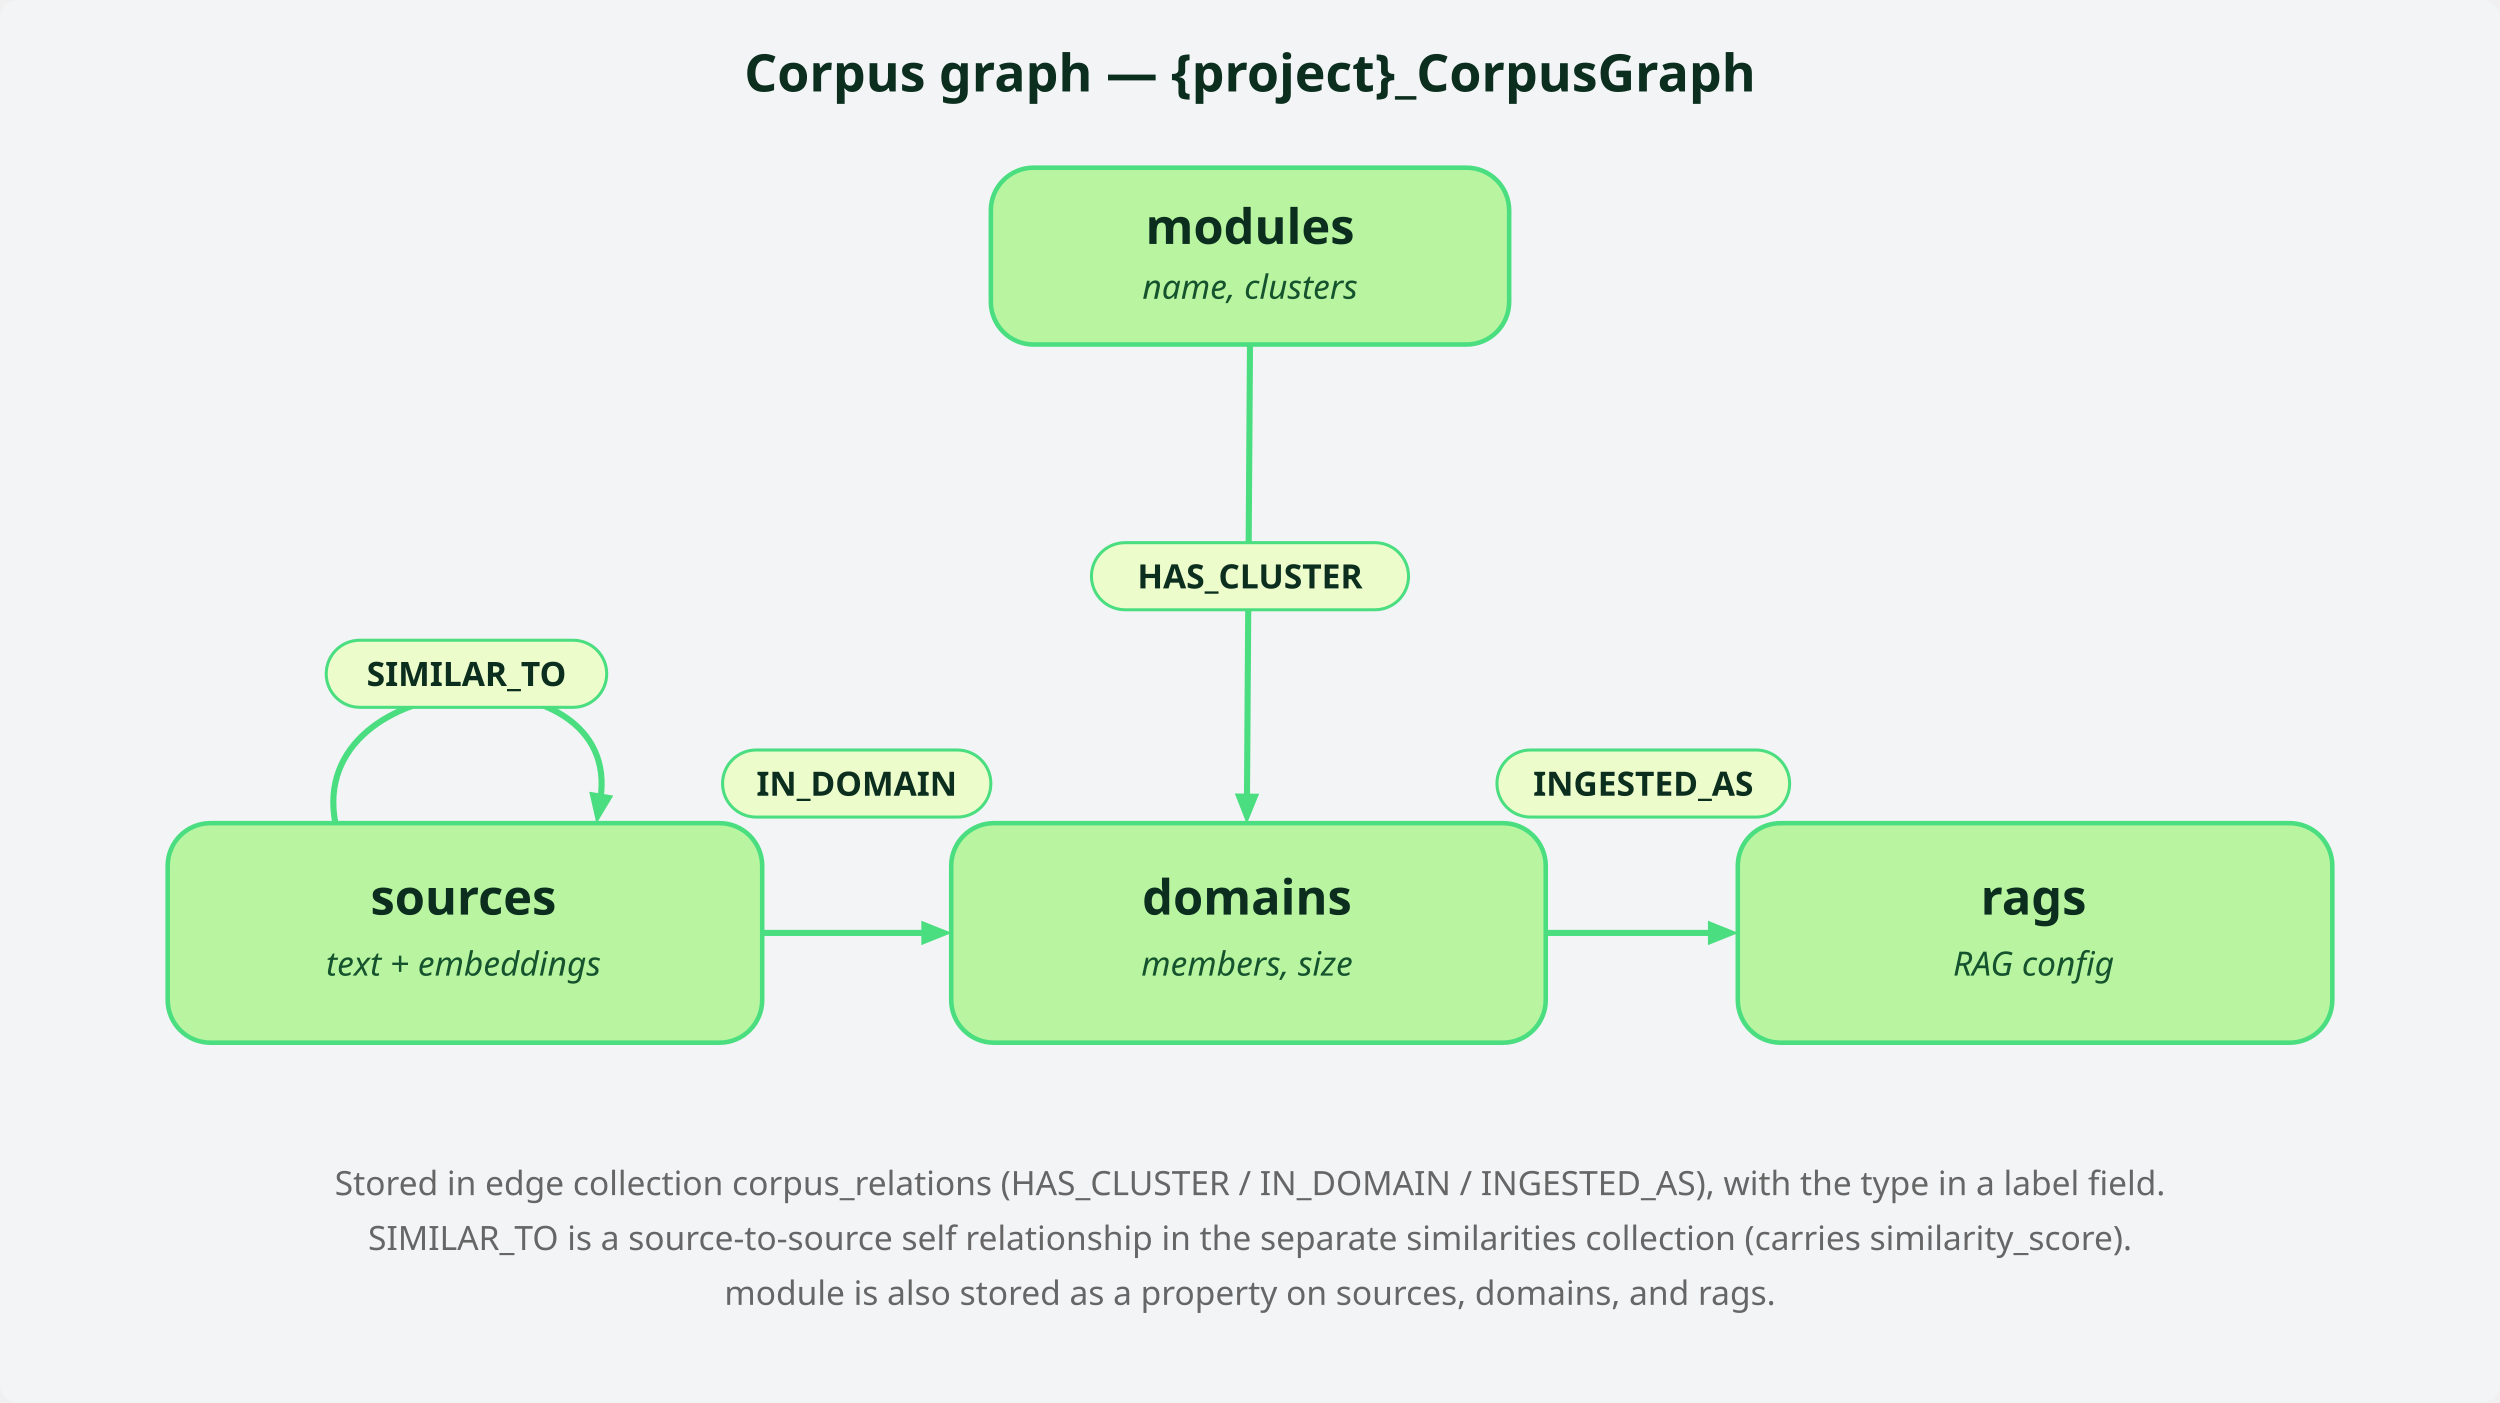
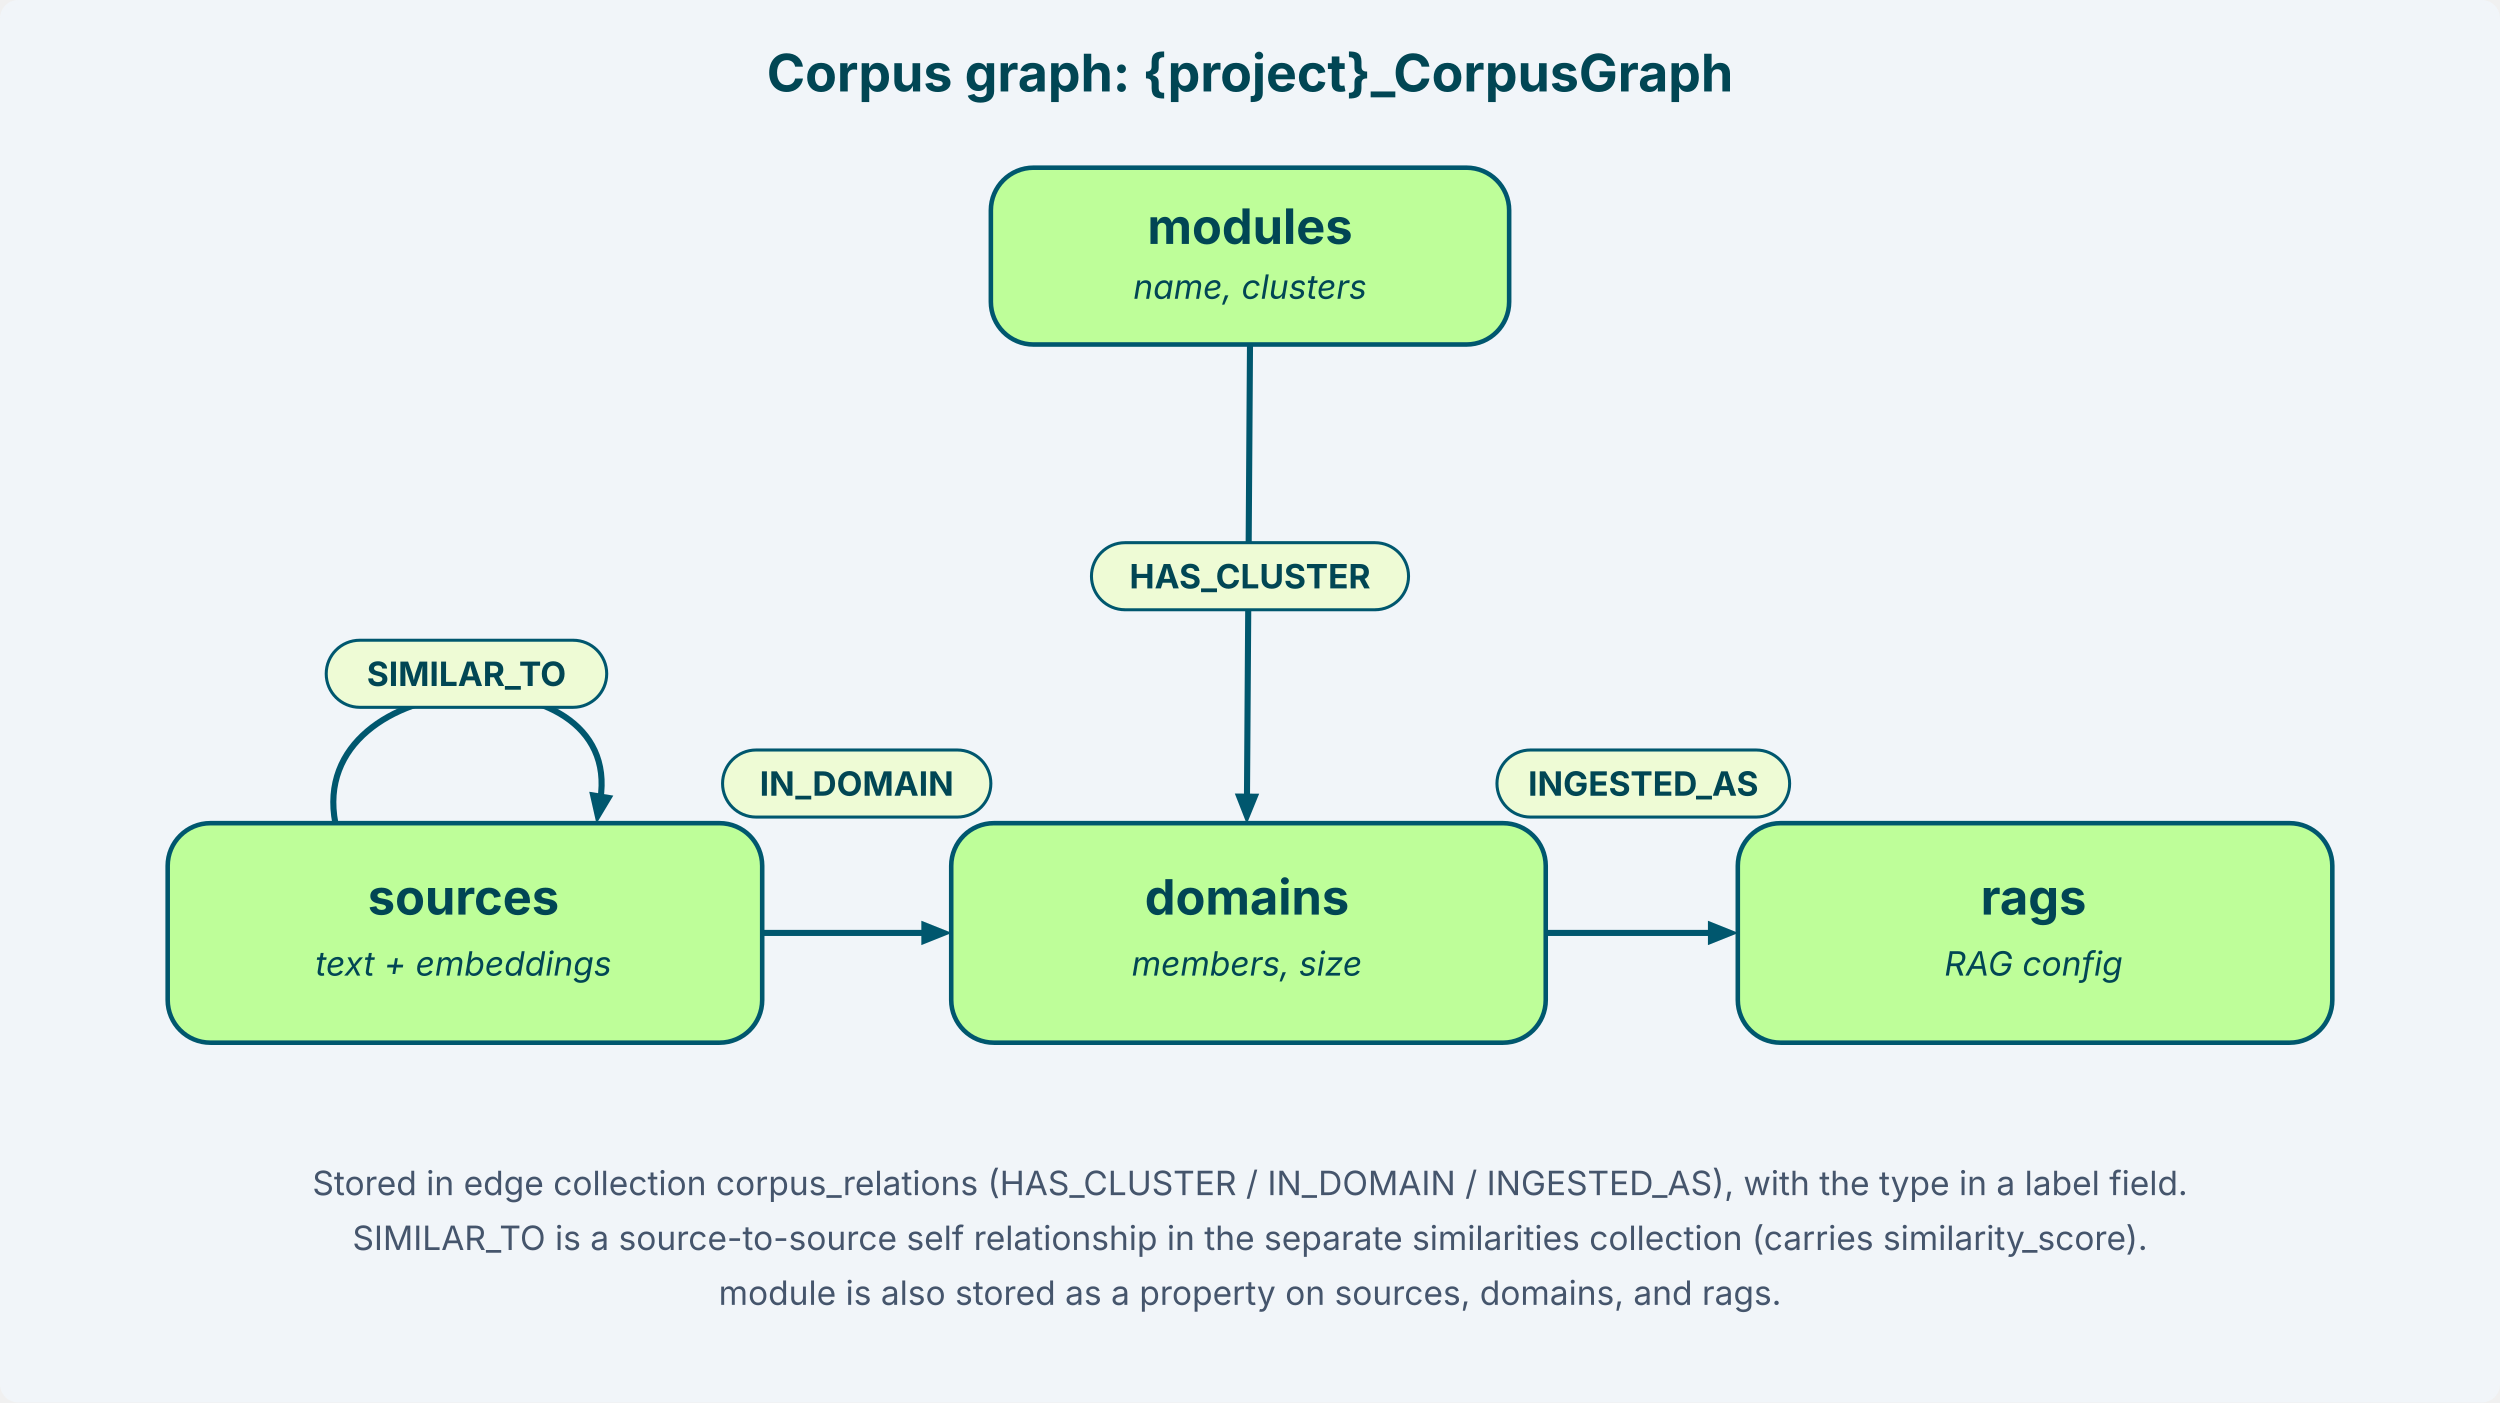
<svg xmlns="http://www.w3.org/2000/svg" viewBox="0 0 820 460" width="820" height="460">
  <style>
-     .agcorp text { font-family: sans-serif; }
-     .agcorp .vtx { fill: #b9f5a0; stroke: #4ade80; stroke-width: 1.5; }
-     .agcorp .card:hover .vtx { fill: #ffffff; stroke: #22c55e; }
-     .agcorp .vtitle { font-size: 16px; font-weight: bold; fill: #0b2e1e; }
-     .agcorp .vsub { font-size: 11px; font-style: italic; fill: #14532d; }
-     .agcorp .elabel { font-size: 11px; font-weight: bold; fill: #0b2e1e; }
-     .agcorp .ebadge { fill: #ecfccb; stroke: #4ade80; stroke-width: 1; }
-     .agcorp .note { font-size: 11px; fill: #666; }
+     .agcorp text { font-family: Inter, -apple-system, BlinkMacSystemFont, 'Segoe UI', Helvetica, Arial, sans-serif; }
+     .agcorp .vtx { fill: #befe99; stroke: #00576e; stroke-width: 1.5; }
+     .agcorp .card:hover .vtx { fill: #ffffff; stroke: #00576e; }
+     .agcorp .vtitle { font-size: 16px; font-weight: bold; fill: #014654; }
+     .agcorp .vsub { font-size: 11px; font-style: italic; fill: #014654; }
+     .agcorp .elabel { font-size: 11px; font-weight: bold; fill: #014654; }
+     .agcorp .ebadge { fill: #eefbd5; stroke: #00576e; stroke-width: 1; }
+     .agcorp .note { font-size: 11px; fill: #45556c; }
  </style>
  <defs>
    <marker id="agc-arrow" markerWidth="10" markerHeight="8" refX="2" refY="4" orient="auto" markerUnits="userSpaceOnUse">
-       <polygon points="0 0,10 4,0 8" fill="#4ade80" />
+       <polygon points="0 0,10 4,0 8" fill="#00576e" />
    </marker>
  </defs>
  <g class="agcorp">
-     <rect width="820" height="460" fill="#f3f4f6" rx="6" />
-     <text x="410" y="30" text-anchor="middle" font-size="17" font-weight="bold" fill="#0b2e1e">Corpus graph — {project}_CorpusGraph</text>
+     <rect width="820" height="460" fill="#f1f5f9" rx="6" />
+     <text x="410" y="30" text-anchor="middle" font-size="17" font-weight="bold" fill="#014654">Corpus graph: {project}_CorpusGraph</text>
    <g class="card">
      <rect class="vtx" x="325" y="55" width="170" height="58" rx="14" />
      <text class="vtitle" x="410" y="80" text-anchor="middle">modules</text>
      <text class="vsub" x="410" y="98" text-anchor="middle">name, clusters</text>
    </g>
    <g class="card">
      <rect class="vtx" x="55" y="270" width="195" height="72" rx="14" />
      <text class="vtitle" x="152" y="300" text-anchor="middle">sources</text>
      <text class="vsub" x="152" y="320" text-anchor="middle">text + embeddings</text>
    </g>
    <g class="card">
      <rect class="vtx" x="312" y="270" width="195" height="72" rx="14" />
      <text class="vtitle" x="409" y="300" text-anchor="middle">domains</text>
      <text class="vsub" x="409" y="320" text-anchor="middle">members, size</text>
    </g>
    <g class="card">
      <rect class="vtx" x="570" y="270" width="195" height="72" rx="14" />
      <text class="vtitle" x="667" y="300" text-anchor="middle">rags</text>
      <text class="vsub" x="667" y="320" text-anchor="middle">RAG config</text>
    </g>
-     <path d="M 410 113 L 409 262.3" stroke="#4ade80" stroke-width="2" fill="none" marker-end="url(#agc-arrow)" />
+     <path d="M 410 113 L 409 262.3" stroke="#00576e" stroke-width="2" fill="none" marker-end="url(#agc-arrow)" />
    <rect class="ebadge" x="358" y="178" width="104" height="22" rx="11" />
    <text class="elabel" x="410" y="193" text-anchor="middle">HAS_CLUSTER</text>
-     <path d="M 250 306 L 304.2 306" stroke="#4ade80" stroke-width="2" fill="none" marker-end="url(#agc-arrow)" />
+     <path d="M 250 306 L 304.2 306" stroke="#00576e" stroke-width="2" fill="none" marker-end="url(#agc-arrow)" />
    <rect class="ebadge" x="237" y="246" width="88" height="22" rx="11" />
    <text class="elabel" x="281" y="261" text-anchor="middle">IN_DOMAIN</text>
-     <path d="M 507 306 L 562.2 306" stroke="#4ade80" stroke-width="2" fill="none" marker-end="url(#agc-arrow)" />
+     <path d="M 507 306 L 562.2 306" stroke="#00576e" stroke-width="2" fill="none" marker-end="url(#agc-arrow)" />
    <rect class="ebadge" x="491" y="246" width="96" height="22" rx="11" />
    <text class="elabel" x="539" y="261" text-anchor="middle">INGESTED_AS</text>
-     <path d="M 110 270 C 100 218, 204.9 212.3, 196.9 262.3" stroke="#4ade80" stroke-width="2" fill="none" marker-end="url(#agc-arrow)" />
+     <path d="M 110 270 C 100 218, 204.9 212.3, 196.9 262.3" stroke="#00576e" stroke-width="2" fill="none" marker-end="url(#agc-arrow)" />
    <rect class="ebadge" x="107" y="210" width="92" height="22" rx="11" />
    <text class="elabel" x="153" y="225" text-anchor="middle">SIMILAR_TO</text>
    <text class="note" x="410" y="392" text-anchor="middle">Stored in edge collection corpus_relations (HAS_CLUSTER / IN_DOMAIN / INGESTED_AS), with the type in a label field.</text>
    <text class="note" x="410" y="410" text-anchor="middle">SIMILAR_TO is a source-to-source self relationship in the separate similarities collection (carries similarity_score).</text>
    <text class="note" x="410" y="428" text-anchor="middle">module is also stored as a property on sources, domains, and rags.</text>
  </g>
</svg>
